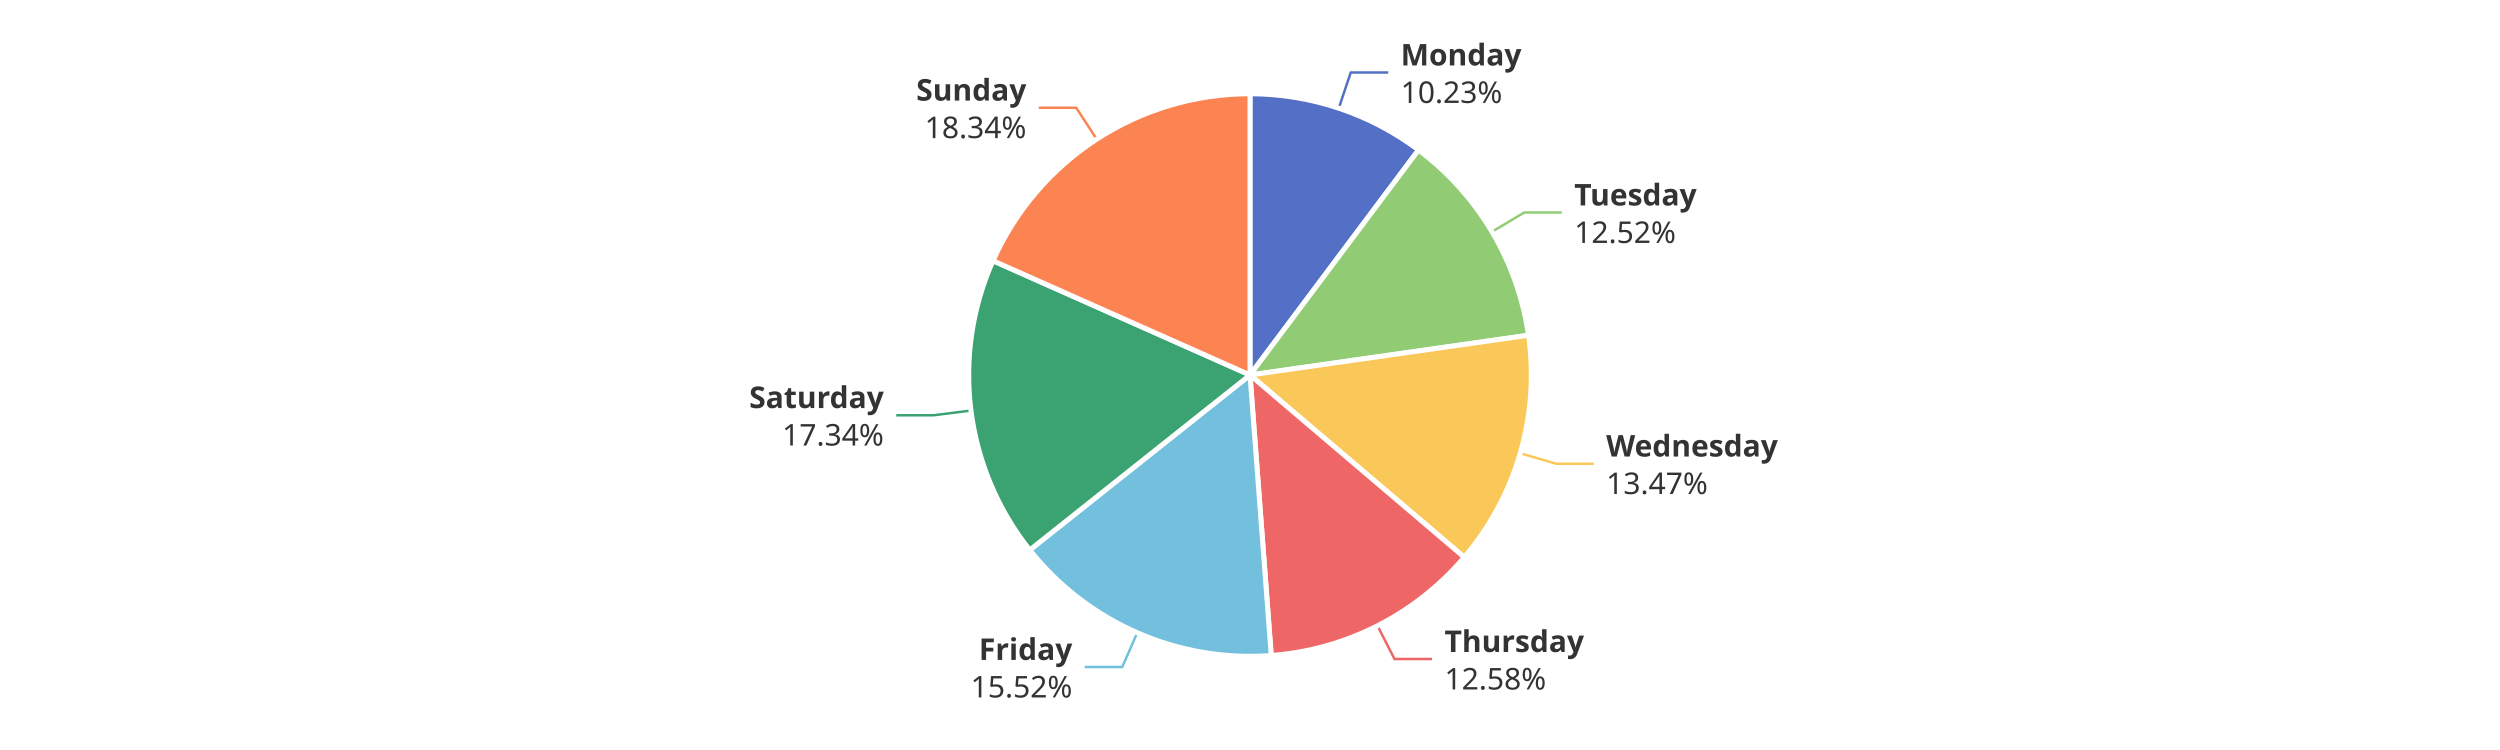
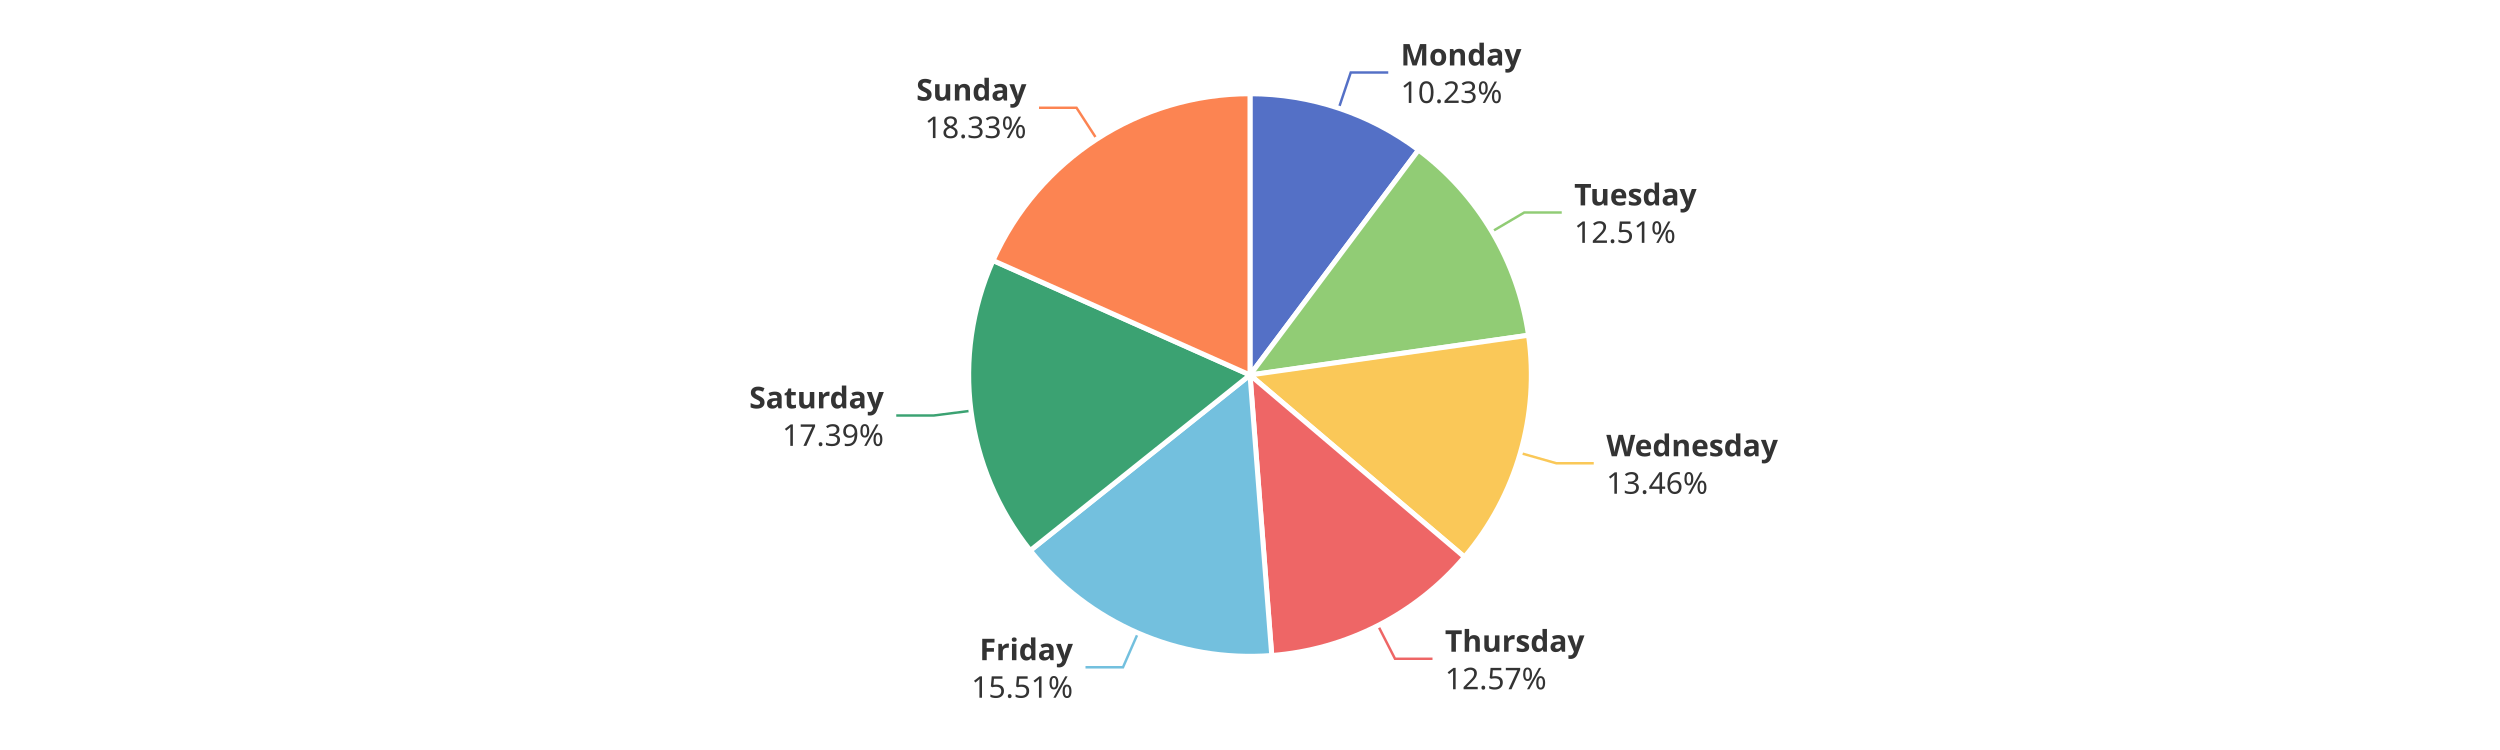
<svg xmlns="http://www.w3.org/2000/svg" width="1000" height="300" version="1.1" baseProfile="full" viewBox="0 0 1000 300">
  <rect width="1000" height="300" x="0" y="0" id="0" fill="#ffffff" />
  <polyline points="535.5 43.3 540.3 29 555.3 29" fill="none" stroke="#5470c6" />
-   <polyline points="596.8 92.7 609.7 85 624.7 85" fill="none" stroke="#91cc75" />
-   <polyline points="608.1 181.3 622.5 185.5 637.5 185.5" fill="none" stroke="#fac858" />
-   <polyline points="551 250.3 557.8 263.6 572.8 263.6" fill="none" stroke="#ee6666" />
-   <polyline points="454.9 253.1 448.9 266.8 433.9 266.8" fill="none" stroke="#73c0de" />
-   <polyline points="388.4 164.2 373.5 166.1 358.5 166.1" fill="none" stroke="#3ba272" />
-   <polyline points="438.7 55.7 430.5 43.1 415.5 43.1" fill="none" stroke="#fc8452" />
+   <polyline points="596.8 92.6 609.7 85 624.7 85" fill="none" stroke="#91cc75" />
+   <polyline points="608.1 181.2 622.5 185.3 637.5 185.3" fill="none" stroke="#fac858" />
+   <polyline points="551.2 250.2 558 263.5 573 263.5" fill="none" stroke="#ee6666" />
+   <polyline points="455.2 253.2 449.2 266.9 434.2 266.9" fill="none" stroke="#73c0de" />
+   <polyline points="388.4 164.3 373.5 166.2 358.5 166.2" fill="none" stroke="#3ba272" />
+   <polyline points="438.7 55.6 430.6 43.1 415.6 43.1" fill="none" stroke="#fc8452" />
  <path d="M500 37.5A112.5 112.5 0 0 1 567.4 60L500 150Z" fill="#5470c6" stroke="#fff" stroke-width="2" stroke-linejoin="round" />
  <path d="M567.4 60A112.5 112.5 0 0 1 611.4 134.1L500 150Z" fill="#91cc75" stroke="#fff" stroke-width="2" stroke-linejoin="round" />
-   <path d="M611.4 134.1A112.5 112.5 0 0 1 585.7 222.9L500 150Z" fill="#fac858" stroke="#fff" stroke-width="2" stroke-linejoin="round" />
-   <path d="M585.7 222.9A112.5 112.5 0 0 1 508.5 262.2L500 150Z" fill="#ee6666" stroke="#fff" stroke-width="2" stroke-linejoin="round" />
-   <path d="M508.5 262.2A112.5 112.5 0 0 1 411.9 220L500 150Z" fill="#73c0de" stroke="#fff" stroke-width="2" stroke-linejoin="round" />
-   <path d="M411.9 220A112.5 112.5 0 0 1 397.2 104.3L500 150Z" fill="#3ba272" stroke="#fff" stroke-width="2" stroke-linejoin="round" />
-   <path d="M397.2 104.3A112.5 112.5 0 0 1 500 37.5L500 150Z" fill="#fc8452" stroke="#fff" stroke-width="2" stroke-linejoin="round" />
+   <path d="M611.4 134.1A112.5 112.5 0 0 1 585.8 222.8L500 150Z" fill="#fac858" stroke="#fff" stroke-width="2" stroke-linejoin="round" />
+   <path d="M585.8 222.8A112.5 112.5 0 0 1 508.7 262.2L500 150Z" fill="#ee6666" stroke="#fff" stroke-width="2" stroke-linejoin="round" />
+   <path d="M508.7 262.2A112.5 112.5 0 0 1 412.1 220.2L500 150Z" fill="#73c0de" stroke="#fff" stroke-width="2" stroke-linejoin="round" />
+   <path d="M412.1 220.2A112.5 112.5 0 0 1 397.2 104.2L500 150Z" fill="#3ba272" stroke="#fff" stroke-width="2" stroke-linejoin="round" />
+   <path d="M397.2 104.2A112.5 112.5 0 0 1 500 37.5L500 150Z" fill="#fc8452" stroke="#fff" stroke-width="2" stroke-linejoin="round" />
  <path d="M0 -15l42.8 0l0 30l-42.8 0Z" transform="translate(560.2748 29.0281)" fill="none" />
  <text dominant-baseline="central" text-anchor="start" style="font-size:12px;font-family:sans-serif;font-weight:bold;" y="-7.5" transform="translate(560.2748 29.0281)" fill="#333" stroke="rgb(255,255,255)" stroke-width="2" paint-order="stroke" stroke-miterlimit="2">Monday</text>
  <text dominant-baseline="central" text-anchor="start" style="font-size:12px;font-family:sans-serif;" y="7.5" transform="translate(560.2748 29.0281)" fill="#333" stroke="rgb(255,255,255)" stroke-width="2" paint-order="stroke" stroke-miterlimit="2">10.23%</text>
-   <path d="M0 -15l46.2 0l0 30l-46.2 0Z" transform="translate(629.7038 85.0283)" fill="none" />
-   <text dominant-baseline="central" text-anchor="start" style="font-size:12px;font-family:sans-serif;font-weight:bold;" y="-7.5" transform="translate(629.7038 85.0283)" fill="#333" stroke="rgb(255,255,255)" stroke-width="2" paint-order="stroke" stroke-miterlimit="2">Tuesday</text>
-   <text dominant-baseline="central" text-anchor="start" style="font-size:12px;font-family:sans-serif;" y="7.5" transform="translate(629.7038 85.0283)" fill="#333" stroke="rgb(255,255,255)" stroke-width="2" paint-order="stroke" stroke-miterlimit="2">12.52%</text>
-   <path d="M0 -15l63.6 0l0 30l-63.6 0Z" transform="translate(642.4709 185.456)" fill="none" />
-   <text dominant-baseline="central" text-anchor="start" style="font-size:12px;font-family:sans-serif;font-weight:bold;" y="-7.5" transform="translate(642.4709 185.456)" fill="#333" stroke="rgb(255,255,255)" stroke-width="2" paint-order="stroke" stroke-miterlimit="2">Wednesday</text>
-   <text dominant-baseline="central" text-anchor="start" style="font-size:12px;font-family:sans-serif;" y="7.5" transform="translate(642.4709 185.456)" fill="#333" stroke="rgb(255,255,255)" stroke-width="2" paint-order="stroke" stroke-miterlimit="2">13.47%</text>
-   <path d="M0 -15l50.2 0l0 30l-50.2 0Z" transform="translate(577.8124 263.6397)" fill="none" />
-   <text dominant-baseline="central" text-anchor="start" style="font-size:12px;font-family:sans-serif;font-weight:bold;" y="-7.5" transform="translate(577.8124 263.6397)" fill="#333" stroke="rgb(255,255,255)" stroke-width="2" paint-order="stroke" stroke-miterlimit="2">Thursday</text>
-   <text dominant-baseline="central" text-anchor="start" style="font-size:12px;font-family:sans-serif;" y="7.5" transform="translate(577.8124 263.6397)" fill="#333" stroke="rgb(255,255,255)" stroke-width="2" paint-order="stroke" stroke-miterlimit="2">12.58%</text>
-   <path d="M-40.9 -15l40.9 0l0 30l-40.9 0Z" transform="translate(428.9229 266.822)" fill="none" />
-   <text dominant-baseline="central" text-anchor="end" style="font-size:12px;font-family:sans-serif;font-weight:bold;" y="-7.5" transform="translate(428.9229 266.822)" fill="#333" stroke="rgb(255,255,255)" stroke-width="2" paint-order="stroke" stroke-miterlimit="2">Friday</text>
-   <text dominant-baseline="central" text-anchor="end" style="font-size:12px;font-family:sans-serif;" y="7.5" transform="translate(428.9229 266.822)" fill="#333" stroke="rgb(255,255,255)" stroke-width="2" paint-order="stroke" stroke-miterlimit="2">15.52%</text>
-   <path d="M-48.2 -15l48.2 0l0 30l-48.2 0Z" transform="translate(353.5154 166.0595)" fill="none" />
-   <text dominant-baseline="central" text-anchor="end" style="font-size:12px;font-family:sans-serif;font-weight:bold;" y="-7.5" transform="translate(353.5154 166.0595)" fill="#333" stroke="rgb(255,255,255)" stroke-width="2" paint-order="stroke" stroke-miterlimit="2">Saturday</text>
-   <text dominant-baseline="central" text-anchor="end" style="font-size:12px;font-family:sans-serif;" y="7.5" transform="translate(353.5154 166.0595)" fill="#333" stroke="rgb(255,255,255)" stroke-width="2" paint-order="stroke" stroke-miterlimit="2">17.34%</text>
-   <path d="M-40.9 -15l40.9 0l0 30l-40.9 0Z" transform="translate(410.5361 43.084)" fill="none" />
-   <text dominant-baseline="central" text-anchor="end" style="font-size:12px;font-family:sans-serif;font-weight:bold;" y="-7.5" transform="translate(410.5361 43.084)" fill="#333" stroke="rgb(255,255,255)" stroke-width="2" paint-order="stroke" stroke-miterlimit="2">Sunday</text>
-   <text dominant-baseline="central" text-anchor="end" style="font-size:12px;font-family:sans-serif;" y="7.5" transform="translate(410.5361 43.084)" fill="#333" stroke="rgb(255,255,255)" stroke-width="2" paint-order="stroke" stroke-miterlimit="2">18.34%</text>
+   <path d="M0 -15l46.2 0l0 30l-46.2 0Z" transform="translate(629.6834 84.9938)" fill="none" />
+   <text dominant-baseline="central" text-anchor="start" style="font-size:12px;font-family:sans-serif;font-weight:bold;" y="-7.5" transform="translate(629.6834 84.9938)" fill="#333" stroke="rgb(255,255,255)" stroke-width="2" paint-order="stroke" stroke-miterlimit="2">Tuesday</text>
+   <text dominant-baseline="central" text-anchor="start" style="font-size:12px;font-family:sans-serif;" y="7.5" transform="translate(629.6834 84.9938)" fill="#333" stroke="rgb(255,255,255)" stroke-width="2" paint-order="stroke" stroke-miterlimit="2">12.51%</text>
+   <path d="M0 -15l63.6 0l0 30l-63.6 0Z" transform="translate(642.5043 185.3405)" fill="none" />
+   <text dominant-baseline="central" text-anchor="start" style="font-size:12px;font-family:sans-serif;font-weight:bold;" y="-7.5" transform="translate(642.5043 185.3405)" fill="#333" stroke="rgb(255,255,255)" stroke-width="2" paint-order="stroke" stroke-miterlimit="2">Wednesday</text>
+   <text dominant-baseline="central" text-anchor="start" style="font-size:12px;font-family:sans-serif;" y="7.5" transform="translate(642.5043 185.3405)" fill="#333" stroke="rgb(255,255,255)" stroke-width="2" paint-order="stroke" stroke-miterlimit="2">13.46%</text>
+   <path d="M0 -15l50.2 0l0 30l-50.2 0Z" transform="translate(577.9908 263.5487)" fill="none" />
+   <text dominant-baseline="central" text-anchor="start" style="font-size:12px;font-family:sans-serif;font-weight:bold;" y="-7.5" transform="translate(577.9908 263.5487)" fill="#333" stroke="rgb(255,255,255)" stroke-width="2" paint-order="stroke" stroke-miterlimit="2">Thursday</text>
+   <text dominant-baseline="central" text-anchor="start" style="font-size:12px;font-family:sans-serif;" y="7.5" transform="translate(577.9908 263.5487)" fill="#333" stroke="rgb(255,255,255)" stroke-width="2" paint-order="stroke" stroke-miterlimit="2">12.57%</text>
+   <path d="M-40.9 -15l40.9 0l0 30l-40.9 0Z" transform="translate(429.1799 266.934)" fill="none" />
+   <text dominant-baseline="central" text-anchor="end" style="font-size:12px;font-family:sans-serif;font-weight:bold;" y="-7.5" transform="translate(429.1799 266.934)" fill="#333" stroke="rgb(255,255,255)" stroke-width="2" paint-order="stroke" stroke-miterlimit="2">Friday</text>
+   <text dominant-baseline="central" text-anchor="end" style="font-size:12px;font-family:sans-serif;" y="7.5" transform="translate(429.1799 266.934)" fill="#333" stroke="rgb(255,255,255)" stroke-width="2" paint-order="stroke" stroke-miterlimit="2">15.51%</text>
+   <path d="M-48.2 -15l48.2 0l0 30l-48.2 0Z" transform="translate(353.5306 166.1787)" fill="none" />
+   <text dominant-baseline="central" text-anchor="end" style="font-size:12px;font-family:sans-serif;font-weight:bold;" y="-7.5" transform="translate(353.5306 166.1787)" fill="#333" stroke="rgb(255,255,255)" stroke-width="2" paint-order="stroke" stroke-miterlimit="2">Saturday</text>
+   <text dominant-baseline="central" text-anchor="end" style="font-size:12px;font-family:sans-serif;" y="7.5" transform="translate(353.5306 166.1787)" fill="#333" stroke="rgb(255,255,255)" stroke-width="2" paint-order="stroke" stroke-miterlimit="2">17.39%</text>
+   <path d="M-40.9 -15l40.9 0l0 30l-40.9 0Z" transform="translate(410.5697 43.0622)" fill="none" />
+   <text dominant-baseline="central" text-anchor="end" style="font-size:12px;font-family:sans-serif;font-weight:bold;" y="-7.5" transform="translate(410.5697 43.0622)" fill="#333" stroke="rgb(255,255,255)" stroke-width="2" paint-order="stroke" stroke-miterlimit="2">Sunday</text>
+   <text dominant-baseline="central" text-anchor="end" style="font-size:12px;font-family:sans-serif;" y="7.5" transform="translate(410.5697 43.0622)" fill="#333" stroke="rgb(255,255,255)" stroke-width="2" paint-order="stroke" stroke-miterlimit="2">18.33%</text>
</svg>
